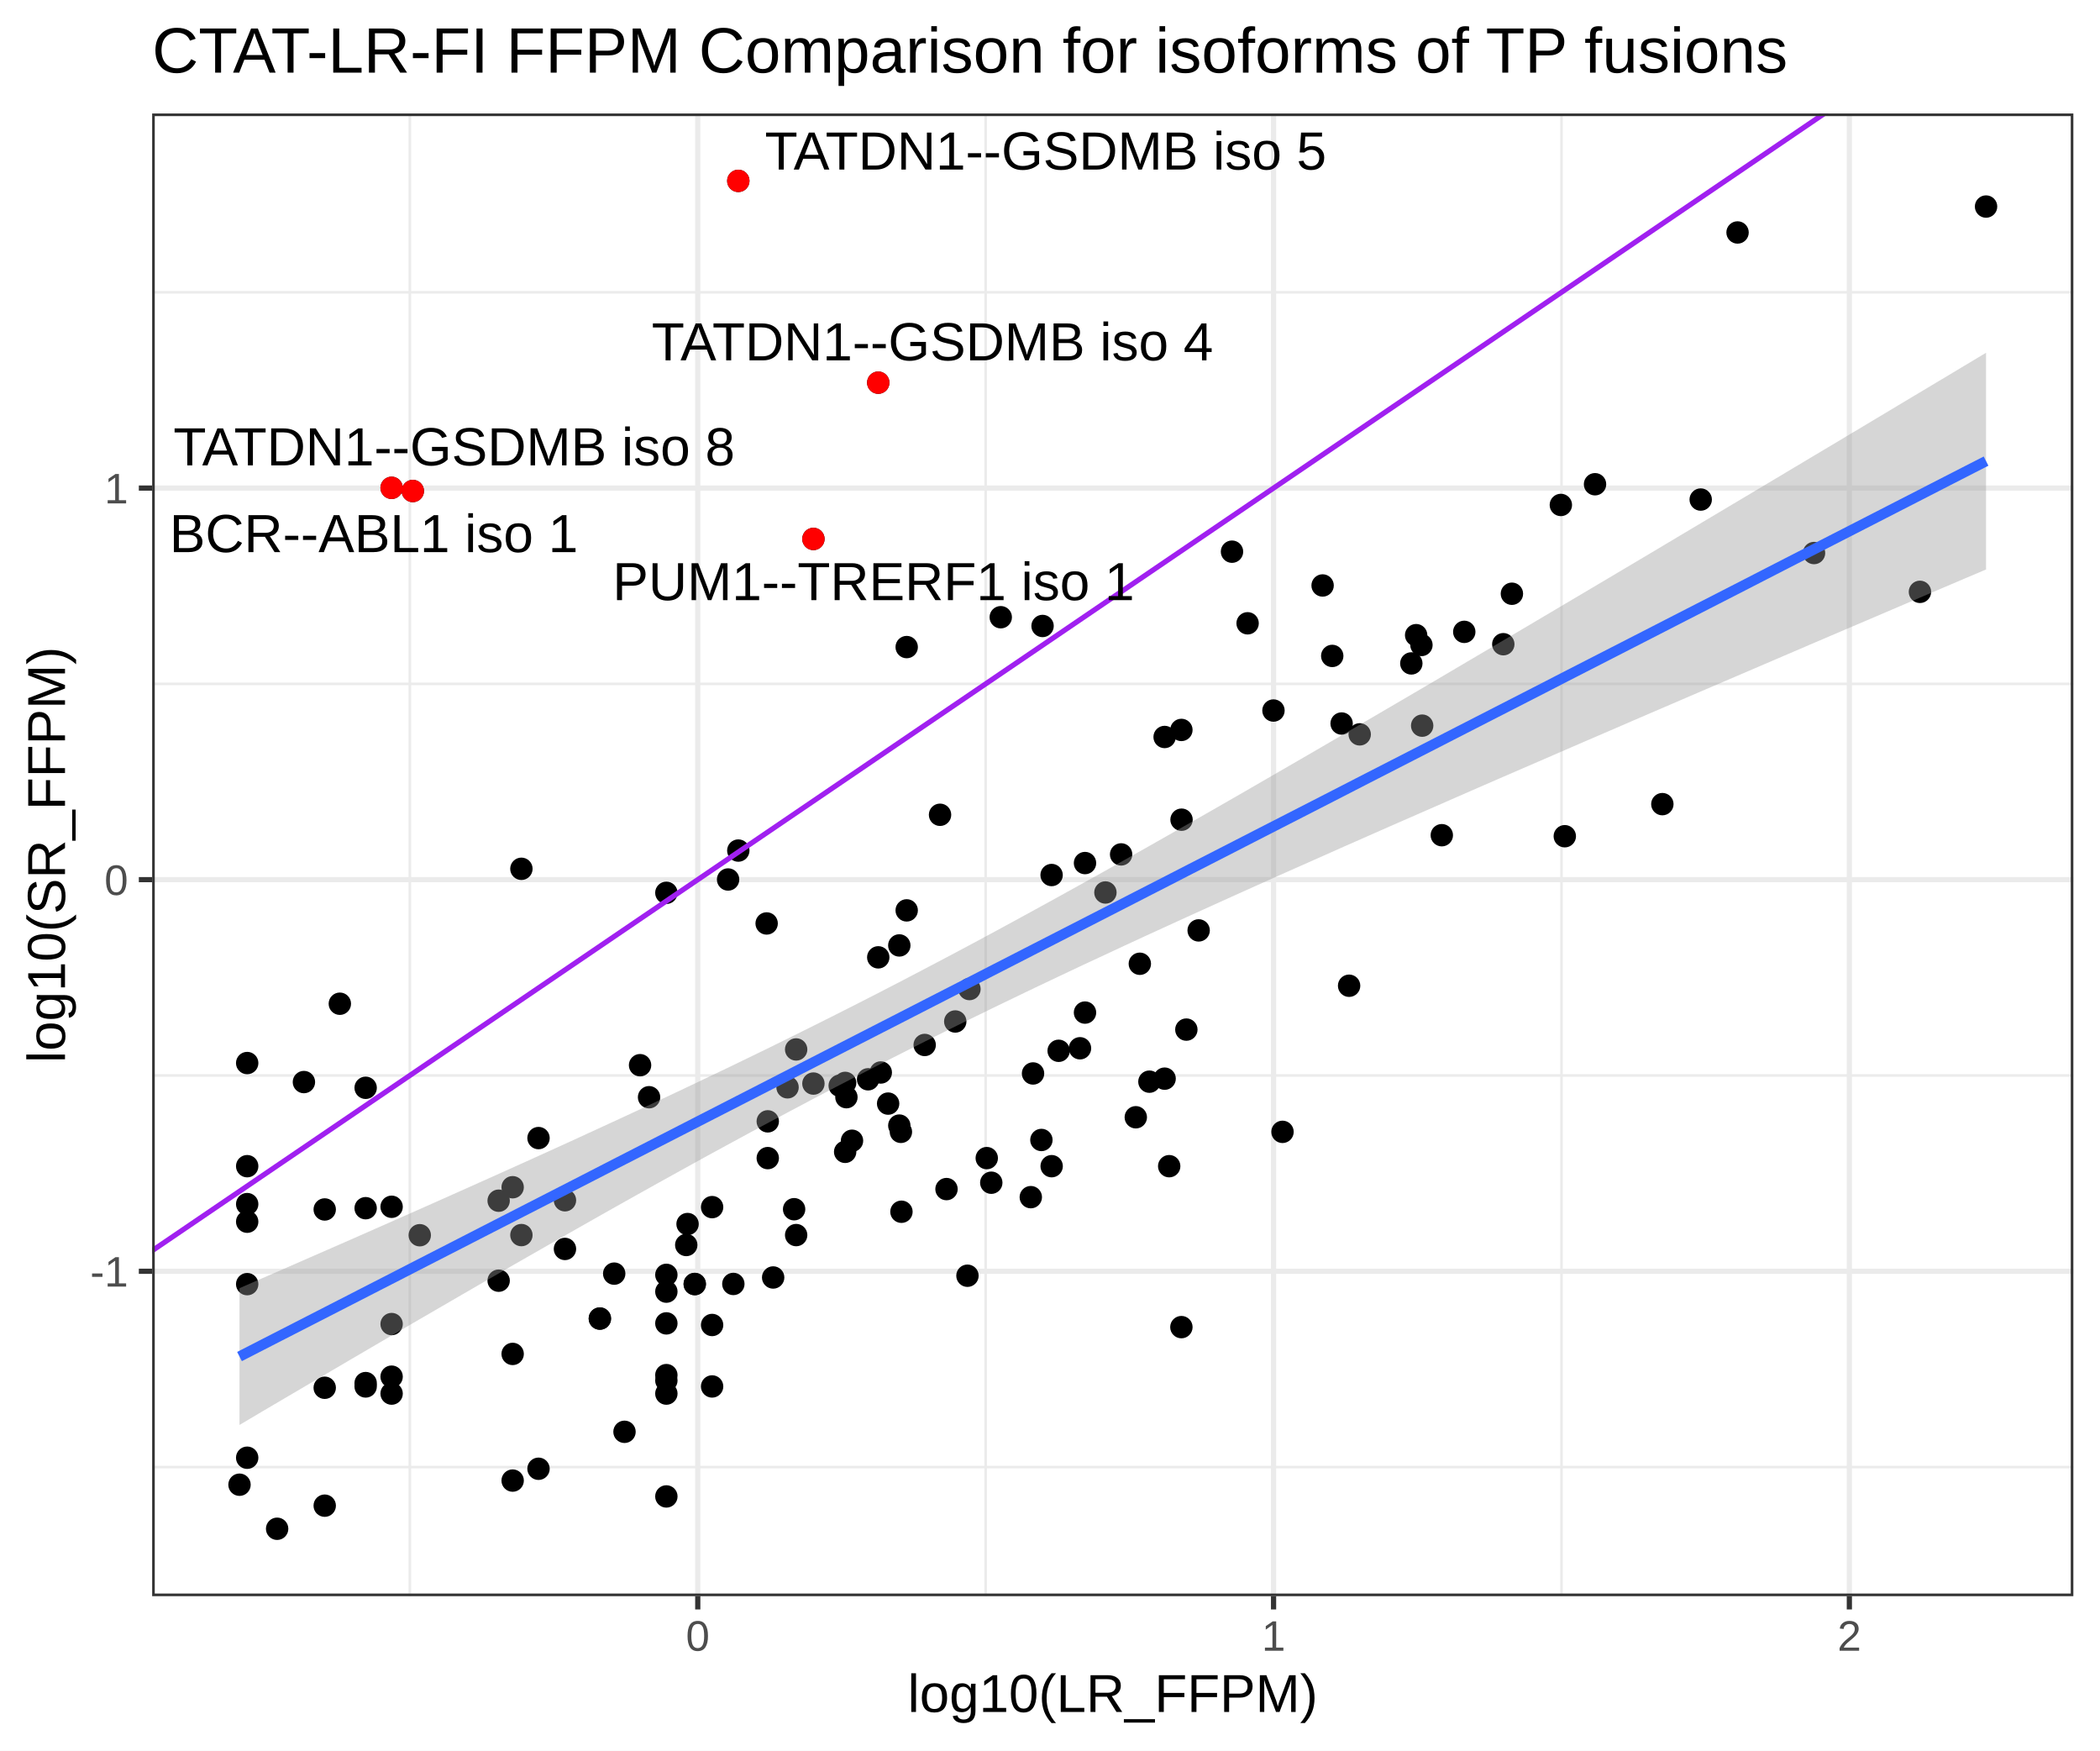
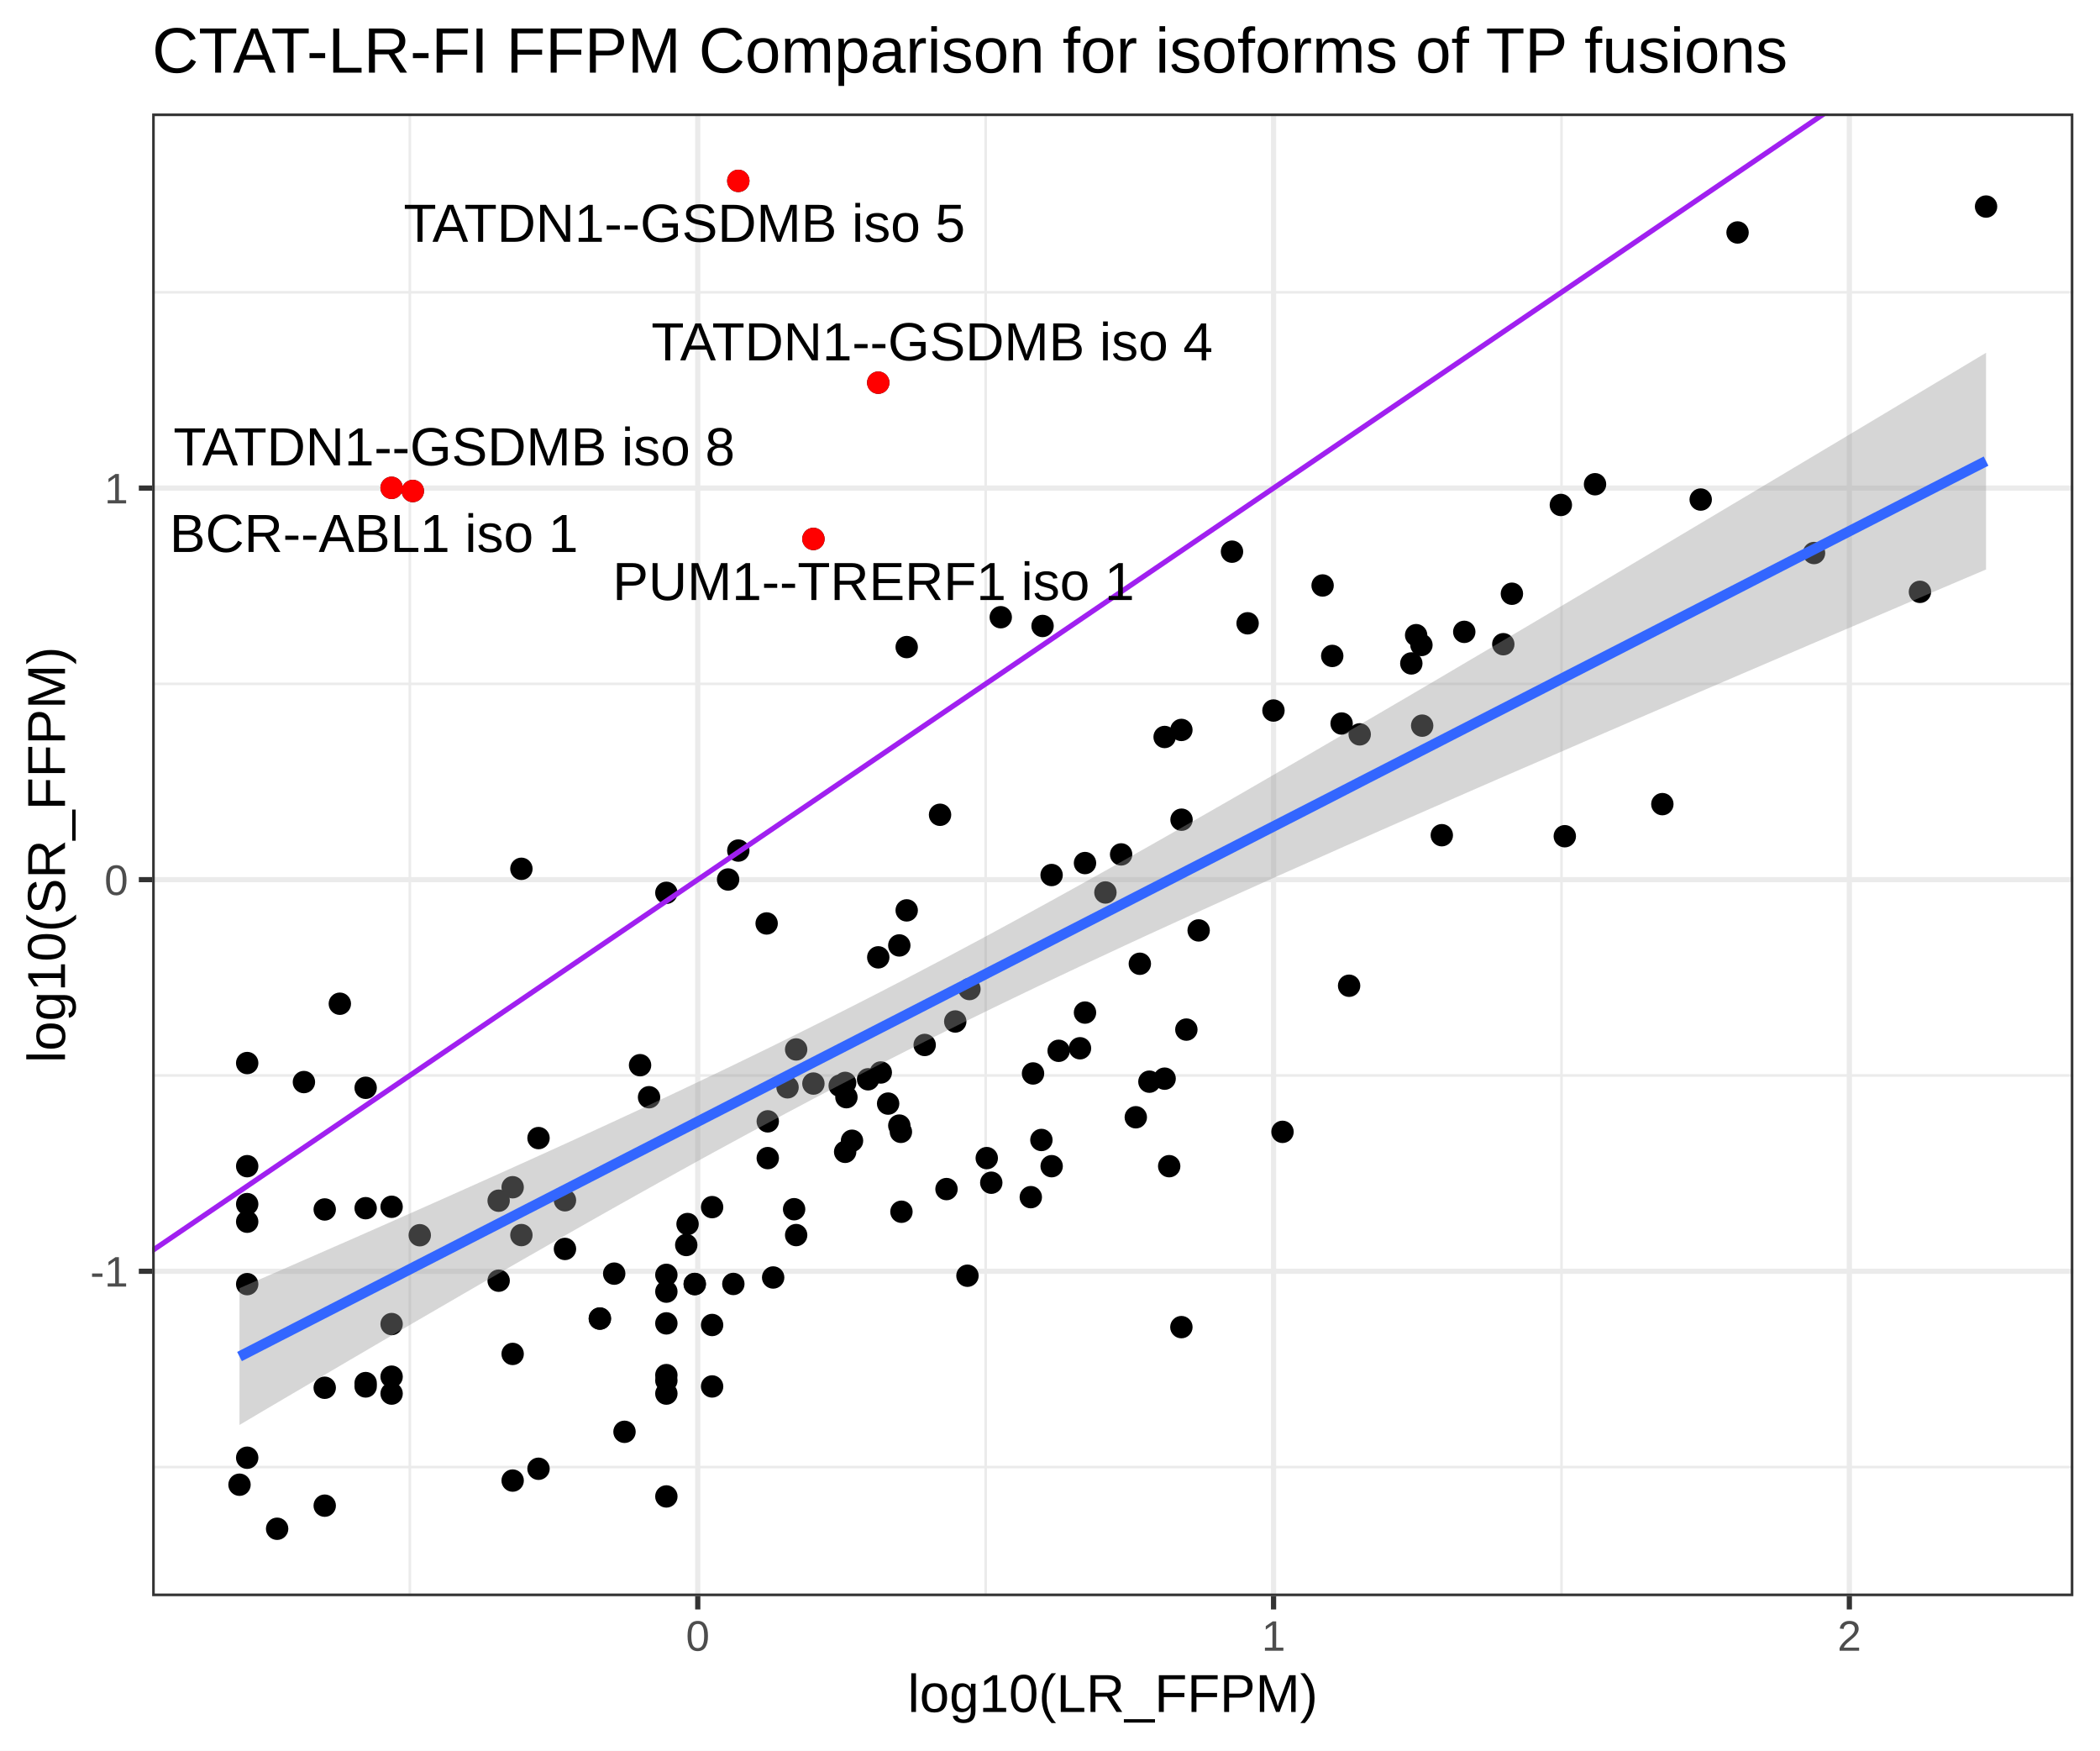
<svg xmlns="http://www.w3.org/2000/svg" class="svglite" width="432.00pt" height="360.00pt" viewBox="0 0 432.00 360.00">
  <defs>
    <style type="text/css">
    .svglite line, .svglite polyline, .svglite polygon, .svglite path, .svglite rect, .svglite circle {
      fill: none;
      stroke: #000000;
      stroke-linecap: round;
      stroke-linejoin: round;
      stroke-miterlimit: 10.00;
    }
    .svglite text {
      white-space: pre;
    }
  </style>
  </defs>
  <rect width="100%" height="100%" style="stroke: none; fill: #FFFFFF;" />
  <defs>
    <clipPath id="cpMC4wMHw0MzIuMDB8MC4wMHwzNjAuMDA=">
      <rect x="0.00" y="0.00" width="432.00" height="360.00" />
    </clipPath>
  </defs>
  <g clip-path="url(#cpMC4wMHw0MzIuMDB8MC4wMHwzNjAuMDA=)">
    <rect x="0" y="0.00" width="432.00" height="360.00" style="stroke-width: 1.07; stroke: #FFFFFF; fill: #FFFFFF;" />
  </g>
  <defs>
    <clipPath id="cpMzEuMzB8NDI2LjUyfDIzLjM0fDMyOC4yNw==">
      <rect x="31.30" y="23.34" width="395.22" height="304.93" />
    </clipPath>
  </defs>
  <g clip-path="url(#cpMzEuMzB8NDI2LjUyfDIzLjM0fDMyOC4yNw==)">
    <rect x="31.30" y="23.34" width="395.22" height="304.93" style="stroke-width: 1.07; stroke: none; fill: #FFFFFF;" />
    <polyline points="31.30,301.72 426.52,301.72 " style="stroke-width: 0.53; stroke: #EBEBEB; stroke-linecap: butt;" />
    <polyline points="31.30,221.18 426.52,221.18 " style="stroke-width: 0.53; stroke: #EBEBEB; stroke-linecap: butt;" />
    <polyline points="31.30,140.65 426.52,140.65 " style="stroke-width: 0.53; stroke: #EBEBEB; stroke-linecap: butt;" />
    <polyline points="31.30,60.11 426.52,60.11 " style="stroke-width: 0.53; stroke: #EBEBEB; stroke-linecap: butt;" />
    <polyline points="84.31,328.27 84.31,23.34 " style="stroke-width: 0.53; stroke: #EBEBEB; stroke-linecap: butt;" />
    <polyline points="202.77,328.27 202.77,23.34 " style="stroke-width: 0.53; stroke: #EBEBEB; stroke-linecap: butt;" />
    <polyline points="321.22,328.27 321.22,23.34 " style="stroke-width: 0.53; stroke: #EBEBEB; stroke-linecap: butt;" />
    <polyline points="31.30,261.45 426.52,261.45 " style="stroke-width: 1.07; stroke: #EBEBEB; stroke-linecap: butt;" />
    <polyline points="31.30,180.91 426.52,180.91 " style="stroke-width: 1.07; stroke: #EBEBEB; stroke-linecap: butt;" />
    <polyline points="31.30,100.38 426.52,100.38 " style="stroke-width: 1.07; stroke: #EBEBEB; stroke-linecap: butt;" />
    <polyline points="143.54,328.27 143.54,23.34 " style="stroke-width: 1.07; stroke: #EBEBEB; stroke-linecap: butt;" />
    <polyline points="261.99,328.27 261.99,23.34 " style="stroke-width: 1.07; stroke: #EBEBEB; stroke-linecap: butt;" />
    <polyline points="380.44,328.27 380.44,23.34 " style="stroke-width: 1.07; stroke: #EBEBEB; stroke-linecap: butt;" />
    <circle cx="272.08" cy="120.41" r="1.95" style="stroke-width: 0.71; fill: #000000;" />
    <circle cx="102.58" cy="263.39" r="1.95" style="stroke-width: 0.71; fill: #000000;" />
    <circle cx="66.80" cy="248.74" r="1.95" style="stroke-width: 0.71; fill: #000000;" />
    <circle cx="133.52" cy="225.66" r="1.95" style="stroke-width: 0.71; fill: #000000;" />
    <circle cx="50.85" cy="247.64" r="1.95" style="stroke-width: 0.71; fill: #000000;" />
    <circle cx="163.78" cy="215.83" r="1.95" style="stroke-width: 0.71; fill: #000000;" />
    <circle cx="107.26" cy="254.01" r="1.95" style="stroke-width: 0.71; fill: #000000;" />
    <circle cx="243.03" cy="150.12" r="1.95" style="stroke-width: 0.71; fill: #000000;" />
    <circle cx="253.44" cy="113.46" r="1.95" style="stroke-width: 0.71; fill: #000000;" />
    <circle cx="256.65" cy="128.19" r="1.95" style="stroke-width: 0.71; fill: #000000;" />
    <circle cx="151.88" cy="174.93" r="1.95" style="stroke-width: 0.71; fill: #000000;" />
    <circle cx="217.78" cy="216.11" r="1.95" style="stroke-width: 0.71; fill: #000000;" />
    <circle cx="131.67" cy="219.07" r="1.95" style="stroke-width: 0.71; fill: #000000;" />
    <circle cx="75.22" cy="284.45" r="1.95" style="stroke-width: 0.71; fill: #000000;" />
    <circle cx="185.00" cy="194.44" r="1.95" style="stroke-width: 0.71; fill: #000000;" />
    <circle cx="181.19" cy="220.57" r="1.95" style="stroke-width: 0.71; fill: #000000;" />
    <circle cx="49.27" cy="305.35" r="1.95" style="stroke-width: 0.71; fill: #000000;" />
    <circle cx="349.86" cy="102.74" r="1.95" style="stroke-width: 0.71; fill: #000000;" />
    <circle cx="185.00" cy="231.49" r="1.95" style="stroke-width: 0.71; fill: #000000;" />
    <circle cx="328.12" cy="99.59" r="1.95" style="stroke-width: 0.71; fill: #000000;" />
    <circle cx="261.97" cy="146.13" r="1.95" style="stroke-width: 0.71; fill: #000000;" />
    <circle cx="216.33" cy="179.96" r="1.95" style="stroke-width: 0.71; fill: #000000;" />
    <circle cx="180.67" cy="78.70" r="1.95" style="stroke-width: 0.71; fill: #000000;" />
    <circle cx="151.88" cy="37.20" r="1.95" style="stroke-width: 0.71; fill: #000000;" />
    <circle cx="137.08" cy="262.19" r="1.95" style="stroke-width: 0.71; fill: #000000;" />
    <circle cx="137.08" cy="272.17" r="1.95" style="stroke-width: 0.71; fill: #000000;" />
    <circle cx="80.56" cy="100.33" r="1.95" style="stroke-width: 0.71; fill: #000000;" />
    <circle cx="80.56" cy="272.31" r="1.95" style="stroke-width: 0.71; fill: #000000;" />
    <circle cx="290.33" cy="136.44" r="1.95" style="stroke-width: 0.71; fill: #000000;" />
    <circle cx="172.74" cy="223.29" r="1.95" style="stroke-width: 0.71; fill: #000000;" />
    <circle cx="199.43" cy="203.41" r="1.95" style="stroke-width: 0.71; fill: #000000;" />
    <circle cx="186.52" cy="133.08" r="1.95" style="stroke-width: 0.71; fill: #000000;" />
    <circle cx="50.85" cy="218.63" r="1.95" style="stroke-width: 0.71; fill: #000000;" />
    <circle cx="50.85" cy="264.10" r="1.95" style="stroke-width: 0.71; fill: #000000;" />
    <circle cx="263.83" cy="232.78" r="1.95" style="stroke-width: 0.71; fill: #000000;" />
    <circle cx="244.05" cy="211.75" r="1.95" style="stroke-width: 0.71; fill: #000000;" />
    <circle cx="126.35" cy="261.94" r="1.95" style="stroke-width: 0.71; fill: #000000;" />
    <circle cx="105.46" cy="244.17" r="1.95" style="stroke-width: 0.71; fill: #000000;" />
    <circle cx="212.05" cy="246.21" r="1.95" style="stroke-width: 0.71; fill: #000000;" />
    <circle cx="142.92" cy="264.06" r="1.95" style="stroke-width: 0.71; fill: #000000;" />
    <circle cx="222.17" cy="215.59" r="1.95" style="stroke-width: 0.71; fill: #000000;" />
    <circle cx="146.49" cy="248.26" r="1.95" style="stroke-width: 0.71; fill: #000000;" />
    <circle cx="243.03" cy="272.94" r="1.95" style="stroke-width: 0.71; fill: #000000;" />
    <circle cx="275.99" cy="148.80" r="1.95" style="stroke-width: 0.71; fill: #000000;" />
    <circle cx="162.01" cy="223.62" r="1.95" style="stroke-width: 0.71; fill: #000000;" />
    <circle cx="173.86" cy="222.71" r="1.95" style="stroke-width: 0.71; fill: #000000;" />
    <circle cx="123.40" cy="271.18" r="1.95" style="stroke-width: 0.71; fill: #000000;" />
    <circle cx="66.80" cy="309.66" r="1.95" style="stroke-width: 0.71; fill: #000000;" />
    <circle cx="216.34" cy="239.84" r="1.95" style="stroke-width: 0.71; fill: #000000;" />
    <circle cx="190.22" cy="214.91" r="1.95" style="stroke-width: 0.71; fill: #000000;" />
    <circle cx="80.56" cy="248.19" r="1.95" style="stroke-width: 0.71; fill: #000000;" />
    <circle cx="233.65" cy="229.78" r="1.95" style="stroke-width: 0.71; fill: #000000;" />
    <circle cx="214.47" cy="128.74" r="1.95" style="stroke-width: 0.71; fill: #000000;" />
    <circle cx="357.44" cy="47.81" r="1.95" style="stroke-width: 0.71; fill: #000000;" />
    <circle cx="57.01" cy="314.41" r="1.95" style="stroke-width: 0.71; fill: #000000;" />
    <circle cx="157.94" cy="230.62" r="1.95" style="stroke-width: 0.71; fill: #000000;" />
    <circle cx="75.22" cy="223.72" r="1.95" style="stroke-width: 0.71; fill: #000000;" />
    <circle cx="75.22" cy="248.48" r="1.95" style="stroke-width: 0.71; fill: #000000;" />
    <circle cx="205.87" cy="126.94" r="1.95" style="stroke-width: 0.71; fill: #000000;" />
    <circle cx="182.70" cy="226.97" r="1.95" style="stroke-width: 0.71; fill: #000000;" />
    <circle cx="50.85" cy="251.26" r="1.95" style="stroke-width: 0.71; fill: #000000;" />
    <circle cx="309.25" cy="132.49" r="1.95" style="stroke-width: 0.71; fill: #000000;" />
    <circle cx="105.46" cy="278.45" r="1.95" style="stroke-width: 0.71; fill: #000000;" />
    <circle cx="301.22" cy="129.95" r="1.95" style="stroke-width: 0.71; fill: #000000;" />
    <circle cx="279.71" cy="151.03" r="1.95" style="stroke-width: 0.71; fill: #000000;" />
    <circle cx="408.56" cy="42.48" r="1.95" style="stroke-width: 0.71; fill: #000000;" />
    <circle cx="193.38" cy="167.57" r="1.95" style="stroke-width: 0.71; fill: #000000;" />
    <circle cx="239.58" cy="151.57" r="1.95" style="stroke-width: 0.71; fill: #000000;" />
    <circle cx="292.41" cy="132.65" r="1.95" style="stroke-width: 0.71; fill: #000000;" />
    <circle cx="185.44" cy="249.21" r="1.95" style="stroke-width: 0.71; fill: #000000;" />
    <circle cx="157.71" cy="189.92" r="1.95" style="stroke-width: 0.71; fill: #000000;" />
    <circle cx="202.99" cy="238.18" r="1.95" style="stroke-width: 0.71; fill: #000000;" />
    <circle cx="239.58" cy="221.84" r="1.95" style="stroke-width: 0.71; fill: #000000;" />
    <circle cx="223.20" cy="177.50" r="1.95" style="stroke-width: 0.71; fill: #000000;" />
    <circle cx="212.51" cy="220.77" r="1.95" style="stroke-width: 0.71; fill: #000000;" />
    <circle cx="203.92" cy="243.24" r="1.95" style="stroke-width: 0.71; fill: #000000;" />
    <circle cx="163.36" cy="248.69" r="1.95" style="stroke-width: 0.71; fill: #000000;" />
    <circle cx="137.08" cy="265.64" r="1.95" style="stroke-width: 0.71; fill: #000000;" />
    <circle cx="137.08" cy="282.81" r="1.95" style="stroke-width: 0.71; fill: #000000;" />
    <circle cx="137.08" cy="283.92" r="1.95" style="stroke-width: 0.71; fill: #000000;" />
    <circle cx="296.60" cy="171.77" r="1.95" style="stroke-width: 0.71; fill: #000000;" />
    <circle cx="292.56" cy="149.24" r="1.95" style="stroke-width: 0.71; fill: #000000;" />
    <circle cx="163.78" cy="254.01" r="1.95" style="stroke-width: 0.71; fill: #000000;" />
    <circle cx="142.92" cy="264.10" r="1.95" style="stroke-width: 0.71; fill: #000000;" />
    <circle cx="394.96" cy="121.72" r="1.95" style="stroke-width: 0.71; fill: #000000;" />
    <circle cx="341.97" cy="165.38" r="1.95" style="stroke-width: 0.71; fill: #000000;" />
    <circle cx="321.90" cy="171.98" r="1.95" style="stroke-width: 0.71; fill: #000000;" />
    <circle cx="277.53" cy="202.73" r="1.95" style="stroke-width: 0.71; fill: #000000;" />
    <circle cx="199.02" cy="262.37" r="1.95" style="stroke-width: 0.71; fill: #000000;" />
    <circle cx="230.63" cy="175.72" r="1.95" style="stroke-width: 0.71; fill: #000000;" />
    <circle cx="243.06" cy="168.58" r="1.95" style="stroke-width: 0.71; fill: #000000;" />
    <circle cx="236.45" cy="222.46" r="1.95" style="stroke-width: 0.71; fill: #000000;" />
    <circle cx="146.49" cy="285.14" r="1.95" style="stroke-width: 0.71; fill: #000000;" />
    <circle cx="110.78" cy="302.07" r="1.95" style="stroke-width: 0.71; fill: #000000;" />
    <circle cx="75.22" cy="285.14" r="1.95" style="stroke-width: 0.71; fill: #000000;" />
    <circle cx="137.08" cy="183.62" r="1.95" style="stroke-width: 0.71; fill: #000000;" />
    <circle cx="186.52" cy="187.23" r="1.95" style="stroke-width: 0.71; fill: #000000;" />
    <circle cx="373.17" cy="113.74" r="1.95" style="stroke-width: 0.71; fill: #000000;" />
    <circle cx="175.27" cy="234.61" r="1.95" style="stroke-width: 0.71; fill: #000000;" />
    <circle cx="167.33" cy="222.85" r="1.95" style="stroke-width: 0.71; fill: #000000;" />
    <circle cx="227.40" cy="183.55" r="1.95" style="stroke-width: 0.71; fill: #000000;" />
    <circle cx="214.23" cy="234.45" r="1.95" style="stroke-width: 0.71; fill: #000000;" />
    <circle cx="150.86" cy="264.06" r="1.95" style="stroke-width: 0.71; fill: #000000;" />
    <circle cx="146.49" cy="272.50" r="1.95" style="stroke-width: 0.71; fill: #000000;" />
    <circle cx="223.20" cy="208.25" r="1.95" style="stroke-width: 0.71; fill: #000000;" />
    <circle cx="80.56" cy="283.13" r="1.95" style="stroke-width: 0.71; fill: #000000;" />
    <circle cx="105.46" cy="304.50" r="1.95" style="stroke-width: 0.71; fill: #000000;" />
    <circle cx="194.71" cy="244.55" r="1.95" style="stroke-width: 0.71; fill: #000000;" />
    <circle cx="291.32" cy="130.63" r="1.95" style="stroke-width: 0.71; fill: #000000;" />
    <circle cx="157.94" cy="238.18" r="1.95" style="stroke-width: 0.71; fill: #000000;" />
    <circle cx="274.06" cy="134.90" r="1.95" style="stroke-width: 0.71; fill: #000000;" />
    <circle cx="180.67" cy="196.89" r="1.95" style="stroke-width: 0.71; fill: #000000;" />
    <circle cx="167.33" cy="110.84" r="1.95" style="stroke-width: 0.71; fill: #000000;" />
    <circle cx="234.48" cy="198.21" r="1.95" style="stroke-width: 0.71; fill: #000000;" />
    <circle cx="159.05" cy="262.73" r="1.95" style="stroke-width: 0.71; fill: #000000;" />
    <circle cx="62.52" cy="222.54" r="1.95" style="stroke-width: 0.71; fill: #000000;" />
    <circle cx="311.02" cy="122.11" r="1.95" style="stroke-width: 0.71; fill: #000000;" />
    <circle cx="246.58" cy="191.35" r="1.95" style="stroke-width: 0.71; fill: #000000;" />
    <circle cx="107.26" cy="178.68" r="1.95" style="stroke-width: 0.71; fill: #000000;" />
    <circle cx="173.86" cy="236.89" r="1.95" style="stroke-width: 0.71; fill: #000000;" />
    <circle cx="149.78" cy="180.88" r="1.95" style="stroke-width: 0.71; fill: #000000;" />
    <circle cx="123.40" cy="271.18" r="1.95" style="stroke-width: 0.71; fill: #000000;" />
    <circle cx="178.58" cy="221.97" r="1.95" style="stroke-width: 0.71; fill: #000000;" />
    <circle cx="174.12" cy="225.65" r="1.95" style="stroke-width: 0.71; fill: #000000;" />
    <circle cx="321.09" cy="103.85" r="1.95" style="stroke-width: 0.71; fill: #000000;" />
    <circle cx="240.52" cy="239.84" r="1.95" style="stroke-width: 0.71; fill: #000000;" />
    <circle cx="69.91" cy="206.43" r="1.95" style="stroke-width: 0.71; fill: #000000;" />
    <circle cx="141.17" cy="256.05" r="1.95" style="stroke-width: 0.71; fill: #000000;" />
    <circle cx="196.51" cy="210.08" r="1.95" style="stroke-width: 0.71; fill: #000000;" />
    <circle cx="50.85" cy="299.80" r="1.95" style="stroke-width: 0.71; fill: #000000;" />
    <circle cx="128.47" cy="294.47" r="1.95" style="stroke-width: 0.71; fill: #000000;" />
    <circle cx="137.08" cy="307.76" r="1.95" style="stroke-width: 0.71; fill: #000000;" />
    <circle cx="116.22" cy="246.85" r="1.95" style="stroke-width: 0.71; fill: #000000;" />
    <circle cx="116.22" cy="256.86" r="1.95" style="stroke-width: 0.71; fill: #000000;" />
    <circle cx="137.08" cy="286.61" r="1.95" style="stroke-width: 0.71; fill: #000000;" />
    <circle cx="185.33" cy="232.78" r="1.95" style="stroke-width: 0.71; fill: #000000;" />
    <circle cx="80.56" cy="286.61" r="1.95" style="stroke-width: 0.71; fill: #000000;" />
    <circle cx="141.44" cy="251.74" r="1.95" style="stroke-width: 0.71; fill: #000000;" />
    <circle cx="86.35" cy="254.04" r="1.95" style="stroke-width: 0.71; fill: #000000;" />
    <circle cx="50.85" cy="239.84" r="1.95" style="stroke-width: 0.71; fill: #000000;" />
    <circle cx="84.92" cy="100.98" r="1.95" style="stroke-width: 0.71; fill: #000000;" />
    <circle cx="102.58" cy="246.94" r="1.95" style="stroke-width: 0.71; fill: #000000;" />
    <circle cx="66.80" cy="285.41" r="1.95" style="stroke-width: 0.71; fill: #000000;" />
    <circle cx="110.78" cy="234.06" r="1.95" style="stroke-width: 0.71; fill: #000000;" />
    <polygon points="49.27,264.93 53.81,262.95 58.36,260.97 62.91,258.98 67.46,256.99 72.01,255.00 76.55,253.00 81.10,250.99 85.65,248.98 90.20,246.96 94.75,244.93 99.29,242.90 103.84,240.86 108.39,238.81 112.94,236.75 117.49,234.68 122.03,232.59 126.58,230.50 131.13,228.39 135.68,226.26 140.23,224.12 144.77,221.96 149.32,219.79 153.87,217.59 158.42,215.38 162.97,213.14 167.51,210.88 172.06,208.60 176.61,206.30 181.16,203.97 185.71,201.62 190.25,199.24 194.80,196.85 199.35,194.43 203.90,191.99 208.45,189.52 212.99,187.04 217.54,184.54 222.09,182.02 226.64,179.49 231.19,176.94 235.73,174.38 240.28,171.80 244.83,169.22 249.38,166.62 253.93,164.01 258.47,161.39 263.02,158.76 267.57,156.13 272.12,153.49 276.66,150.84 281.21,148.18 285.76,145.52 290.31,142.86 294.86,140.19 299.40,137.51 303.95,134.83 308.50,132.15 313.05,129.46 317.60,126.77 322.14,124.08 326.69,121.39 331.24,118.69 335.79,115.99 340.34,113.29 344.88,110.58 349.43,107.87 353.98,105.16 358.53,102.45 363.08,99.74 367.62,97.03 372.17,94.31 376.72,91.60 381.27,88.88 385.82,86.16 390.36,83.44 394.91,80.72 399.46,78.00 404.01,75.27 408.56,72.55 408.56,117.12 404.01,119.05 399.46,120.99 394.91,122.93 390.36,124.88 385.82,126.82 381.27,128.76 376.72,130.70 372.17,132.65 367.62,134.60 363.08,136.55 358.53,138.50 353.98,140.45 349.43,142.40 344.88,144.36 340.34,146.31 335.79,148.27 331.24,150.24 326.69,152.20 322.14,154.17 317.60,156.14 313.05,158.11 308.50,160.08 303.95,162.06 299.40,164.05 294.86,166.04 290.31,168.03 285.76,170.02 281.21,172.03 276.66,174.03 272.12,176.05 267.57,178.07 263.02,180.09 258.47,182.13 253.93,184.17 249.38,186.23 244.83,188.29 240.28,190.37 235.73,192.45 231.19,194.55 226.64,196.67 222.09,198.79 217.54,200.94 212.99,203.10 208.45,205.28 203.90,207.48 199.35,209.70 194.80,211.95 190.25,214.21 185.71,216.50 181.16,218.81 176.61,221.15 172.06,223.50 167.51,225.88 162.97,228.29 158.42,230.71 153.87,233.16 149.32,235.63 144.77,238.11 140.23,240.62 135.68,243.14 131.13,245.68 126.58,248.23 122.03,250.80 117.49,253.38 112.94,255.97 108.39,258.57 103.84,261.18 99.29,263.80 94.75,266.43 90.20,269.07 85.65,271.71 81.10,274.36 76.55,277.02 72.01,279.68 67.46,282.35 62.91,285.02 58.36,287.69 53.81,290.37 49.27,293.06 " style="stroke-width: 0.00; stroke: none; stroke-linecap: butt; fill: #999999; fill-opacity: 0.40;" />
    <polyline points="49.27,264.93 53.81,262.95 58.36,260.97 62.91,258.98 67.46,256.99 72.01,255.00 76.55,253.00 81.10,250.99 85.65,248.98 90.20,246.96 94.75,244.93 99.29,242.90 103.84,240.86 108.39,238.81 112.94,236.75 117.49,234.68 122.03,232.59 126.58,230.50 131.13,228.39 135.68,226.26 140.23,224.12 144.77,221.96 149.32,219.79 153.87,217.59 158.42,215.38 162.97,213.14 167.51,210.88 172.06,208.60 176.61,206.30 181.16,203.97 185.71,201.62 190.25,199.24 194.80,196.85 199.35,194.43 203.90,191.99 208.45,189.52 212.99,187.04 217.54,184.54 222.09,182.02 226.64,179.49 231.19,176.94 235.73,174.38 240.28,171.80 244.83,169.22 249.38,166.62 253.93,164.01 258.47,161.39 263.02,158.76 267.57,156.13 272.12,153.49 276.66,150.84 281.21,148.18 285.76,145.52 290.31,142.86 294.86,140.19 299.40,137.51 303.95,134.83 308.50,132.15 313.05,129.46 317.60,126.77 322.14,124.08 326.69,121.39 331.24,118.69 335.79,115.99 340.34,113.29 344.88,110.58 349.43,107.87 353.98,105.16 358.53,102.45 363.08,99.74 367.62,97.03 372.17,94.31 376.72,91.60 381.27,88.88 385.82,86.16 390.36,83.44 394.91,80.72 399.46,78.00 404.01,75.27 408.56,72.55 " style="stroke-width: 2.13; stroke: none; stroke-linecap: butt;" />
    <polyline points="408.56,117.12 404.01,119.05 399.46,120.99 394.91,122.93 390.36,124.88 385.82,126.82 381.27,128.76 376.72,130.70 372.17,132.65 367.62,134.60 363.08,136.55 358.53,138.50 353.98,140.45 349.43,142.40 344.88,144.36 340.34,146.31 335.79,148.27 331.24,150.24 326.69,152.20 322.14,154.17 317.60,156.14 313.05,158.11 308.50,160.08 303.95,162.06 299.40,164.05 294.86,166.04 290.31,168.03 285.76,170.02 281.21,172.03 276.66,174.03 272.12,176.05 267.57,178.07 263.02,180.09 258.47,182.13 253.93,184.17 249.38,186.23 244.83,188.29 240.28,190.37 235.73,192.45 231.19,194.55 226.64,196.67 222.09,198.79 217.54,200.94 212.99,203.10 208.45,205.28 203.90,207.48 199.35,209.70 194.80,211.95 190.25,214.21 185.71,216.50 181.16,218.81 176.61,221.15 172.06,223.50 167.51,225.88 162.97,228.29 158.42,230.71 153.87,233.16 149.32,235.63 144.77,238.11 140.23,240.62 135.68,243.14 131.13,245.68 126.58,248.23 122.03,250.80 117.49,253.38 112.94,255.97 108.39,258.57 103.84,261.18 99.29,263.80 94.75,266.43 90.20,269.07 85.65,271.71 81.10,274.36 76.55,277.02 72.01,279.68 67.46,282.35 62.91,285.02 58.36,287.69 53.81,290.37 49.27,293.06 " style="stroke-width: 2.13; stroke: none; stroke-linecap: butt;" />
    <polyline points="49.27,278.99 53.81,276.66 58.36,274.33 62.91,272.00 67.46,269.67 72.01,267.34 76.55,265.01 81.10,262.68 85.65,260.34 90.20,258.01 94.75,255.68 99.29,253.35 103.84,251.02 108.39,248.69 112.94,246.36 117.49,244.03 122.03,241.70 126.58,239.36 131.13,237.03 135.68,234.70 140.23,232.37 144.77,230.04 149.32,227.71 153.87,225.38 158.42,223.05 162.97,220.71 167.51,218.38 172.06,216.05 176.61,213.72 181.16,211.39 185.71,209.06 190.25,206.73 194.80,204.40 199.35,202.07 203.90,199.73 208.45,197.40 212.99,195.07 217.54,192.74 222.09,190.41 226.64,188.08 231.19,185.75 235.73,183.42 240.28,181.09 244.83,178.75 249.38,176.42 253.93,174.09 258.47,171.76 263.02,169.43 267.57,167.10 272.12,164.77 276.66,162.44 281.21,160.10 285.76,157.77 290.31,155.44 294.86,153.11 299.40,150.78 303.95,148.45 308.50,146.12 313.05,143.79 317.60,141.46 322.14,139.12 326.69,136.79 331.24,134.46 335.79,132.13 340.34,129.80 344.88,127.47 349.43,125.14 353.98,122.81 358.53,120.48 363.08,118.14 367.62,115.81 372.17,113.48 376.72,111.15 381.27,108.82 385.82,106.49 390.36,104.16 394.91,101.83 399.46,99.49 404.01,97.16 408.56,94.83 " style="stroke-width: 2.13; stroke: #3366FF; stroke-linecap: butt;" />
    <line x1="-363.92" y1="525.93" x2="821.74" y2="-280.19" style="stroke-width: 1.07; stroke: #A020F0; stroke-linecap: butt;" />
    <circle cx="151.88" cy="37.20" r="1.95" style="stroke-width: 0.71; stroke: #FF0000; fill: #FF0000;" />
    <circle cx="80.56" cy="100.33" r="1.95" style="stroke-width: 0.71; stroke: #FF0000; fill: #FF0000;" />
    <circle cx="84.92" cy="100.98" r="1.95" style="stroke-width: 0.71; stroke: #FF0000; fill: #FF0000;" />
    <circle cx="180.67" cy="78.70" r="1.95" style="stroke-width: 0.71; stroke: #FF0000; fill: #FF0000;" />
    <circle cx="167.33" cy="110.84" r="1.95" style="stroke-width: 0.71; stroke: #FF0000; fill: #FF0000;" />
-     <text x="215.10" y="34.87" text-anchor="middle" style="font-size: 11.04px; font-family: &quot;Arial&quot;;" textLength="117.06px" lengthAdjust="spacingAndGlyphs">TATDN1--GSDMB iso 5</text>
+     <text x="140.79" y="49.73" text-anchor="middle" style="font-size: 11.04px; font-family: &quot;Arial&quot;;" textLength="117.06px" lengthAdjust="spacingAndGlyphs">TATDN1--GSDMB iso 5</text>
    <text x="93.43" y="95.70" text-anchor="middle" style="font-size: 11.04px; font-family: &quot;Arial&quot;;" textLength="117.06px" lengthAdjust="spacingAndGlyphs">TATDN1--GSDMB iso 8</text>
-     <text x="76.89" y="113.55" text-anchor="middle" style="font-size: 11.04px; font-family: &quot;Arial&quot;;" textLength="83.98px" lengthAdjust="spacingAndGlyphs">BCR--ABL1 iso 1</text>
-     <text x="191.82" y="74.11" text-anchor="middle" style="font-size: 11.04px; font-family: &quot;Arial&quot;;" textLength="117.06px" lengthAdjust="spacingAndGlyphs">TATDN1--GSDMB iso 4</text>
-     <text x="179.70" y="123.42" text-anchor="middle" style="font-size: 11.04px; font-family: &quot;Arial&quot;;" textLength="107.25px" lengthAdjust="spacingAndGlyphs">PUM1--TRERF1 iso 1</text>
+     <text x="76.92" y="113.52" text-anchor="middle" style="font-size: 11.04px; font-family: &quot;Arial&quot;;" textLength="83.98px" lengthAdjust="spacingAndGlyphs">BCR--ABL1 iso 1</text>
+     <text x="191.75" y="74.11" text-anchor="middle" style="font-size: 11.04px; font-family: &quot;Arial&quot;;" textLength="117.06px" lengthAdjust="spacingAndGlyphs">TATDN1--GSDMB iso 4</text>
+     <text x="179.70" y="123.41" text-anchor="middle" style="font-size: 11.04px; font-family: &quot;Arial&quot;;" textLength="107.25px" lengthAdjust="spacingAndGlyphs">PUM1--TRERF1 iso 1</text>
    <rect x="31.30" y="23.34" width="395.22" height="304.93" style="stroke-width: 1.07; stroke: #333333;" />
  </g>
  <g clip-path="url(#cpMC4wMHw0MzIuMDB8MC4wMHwzNjAuMDA=)">
    <text x="26.37" y="264.60" text-anchor="end" style="font-size: 8.80px;fill: #4D4D4D; font-family: &quot;Arial&quot;;" textLength="7.83px" lengthAdjust="spacingAndGlyphs">-1</text>
    <text x="26.37" y="184.07" text-anchor="end" style="font-size: 8.80px;fill: #4D4D4D; font-family: &quot;Arial&quot;;" textLength="4.90px" lengthAdjust="spacingAndGlyphs">0</text>
    <text x="26.37" y="103.53" text-anchor="end" style="font-size: 8.80px;fill: #4D4D4D; font-family: &quot;Arial&quot;;" textLength="4.90px" lengthAdjust="spacingAndGlyphs">1</text>
    <polyline points="28.56,261.45 31.30,261.45 " style="stroke-width: 1.07; stroke: #333333; stroke-linecap: butt;" />
    <polyline points="28.56,180.91 31.30,180.91 " style="stroke-width: 1.07; stroke: #333333; stroke-linecap: butt;" />
    <polyline points="28.56,100.38 31.30,100.38 " style="stroke-width: 1.07; stroke: #333333; stroke-linecap: butt;" />
    <polyline points="143.54,331.01 143.54,328.27 " style="stroke-width: 1.07; stroke: #333333; stroke-linecap: butt;" />
    <polyline points="261.99,331.01 261.99,328.27 " style="stroke-width: 1.07; stroke: #333333; stroke-linecap: butt;" />
    <polyline points="380.44,331.01 380.44,328.27 " style="stroke-width: 1.07; stroke: #333333; stroke-linecap: butt;" />
    <text x="143.54" y="339.50" text-anchor="middle" style="font-size: 8.80px;fill: #4D4D4D; font-family: &quot;Arial&quot;;" textLength="4.90px" lengthAdjust="spacingAndGlyphs">0</text>
    <text x="261.99" y="339.50" text-anchor="middle" style="font-size: 8.80px;fill: #4D4D4D; font-family: &quot;Arial&quot;;" textLength="4.90px" lengthAdjust="spacingAndGlyphs">1</text>
    <text x="380.44" y="339.50" text-anchor="middle" style="font-size: 8.80px;fill: #4D4D4D; font-family: &quot;Arial&quot;;" textLength="4.90px" lengthAdjust="spacingAndGlyphs">2</text>
    <text x="228.91" y="352.09" text-anchor="middle" style="font-size: 11.00px; font-family: &quot;Arial&quot;;" textLength="84.37px" lengthAdjust="spacingAndGlyphs">log10(LR_FFPM)</text>
    <text transform="translate(13.37,175.80) rotate(-90)" text-anchor="middle" style="font-size: 11.00px; font-family: &quot;Arial&quot;;" textLength="85.59px" lengthAdjust="spacingAndGlyphs">log10(SR_FFPM)</text>
    <text x="31.30" y="14.94" style="font-size: 13.20px; font-family: &quot;Arial&quot;;" textLength="339.36px" lengthAdjust="spacingAndGlyphs">CTAT-LR-FI FFPM Comparison for isoforms of TP fusions</text>
  </g>
</svg>
